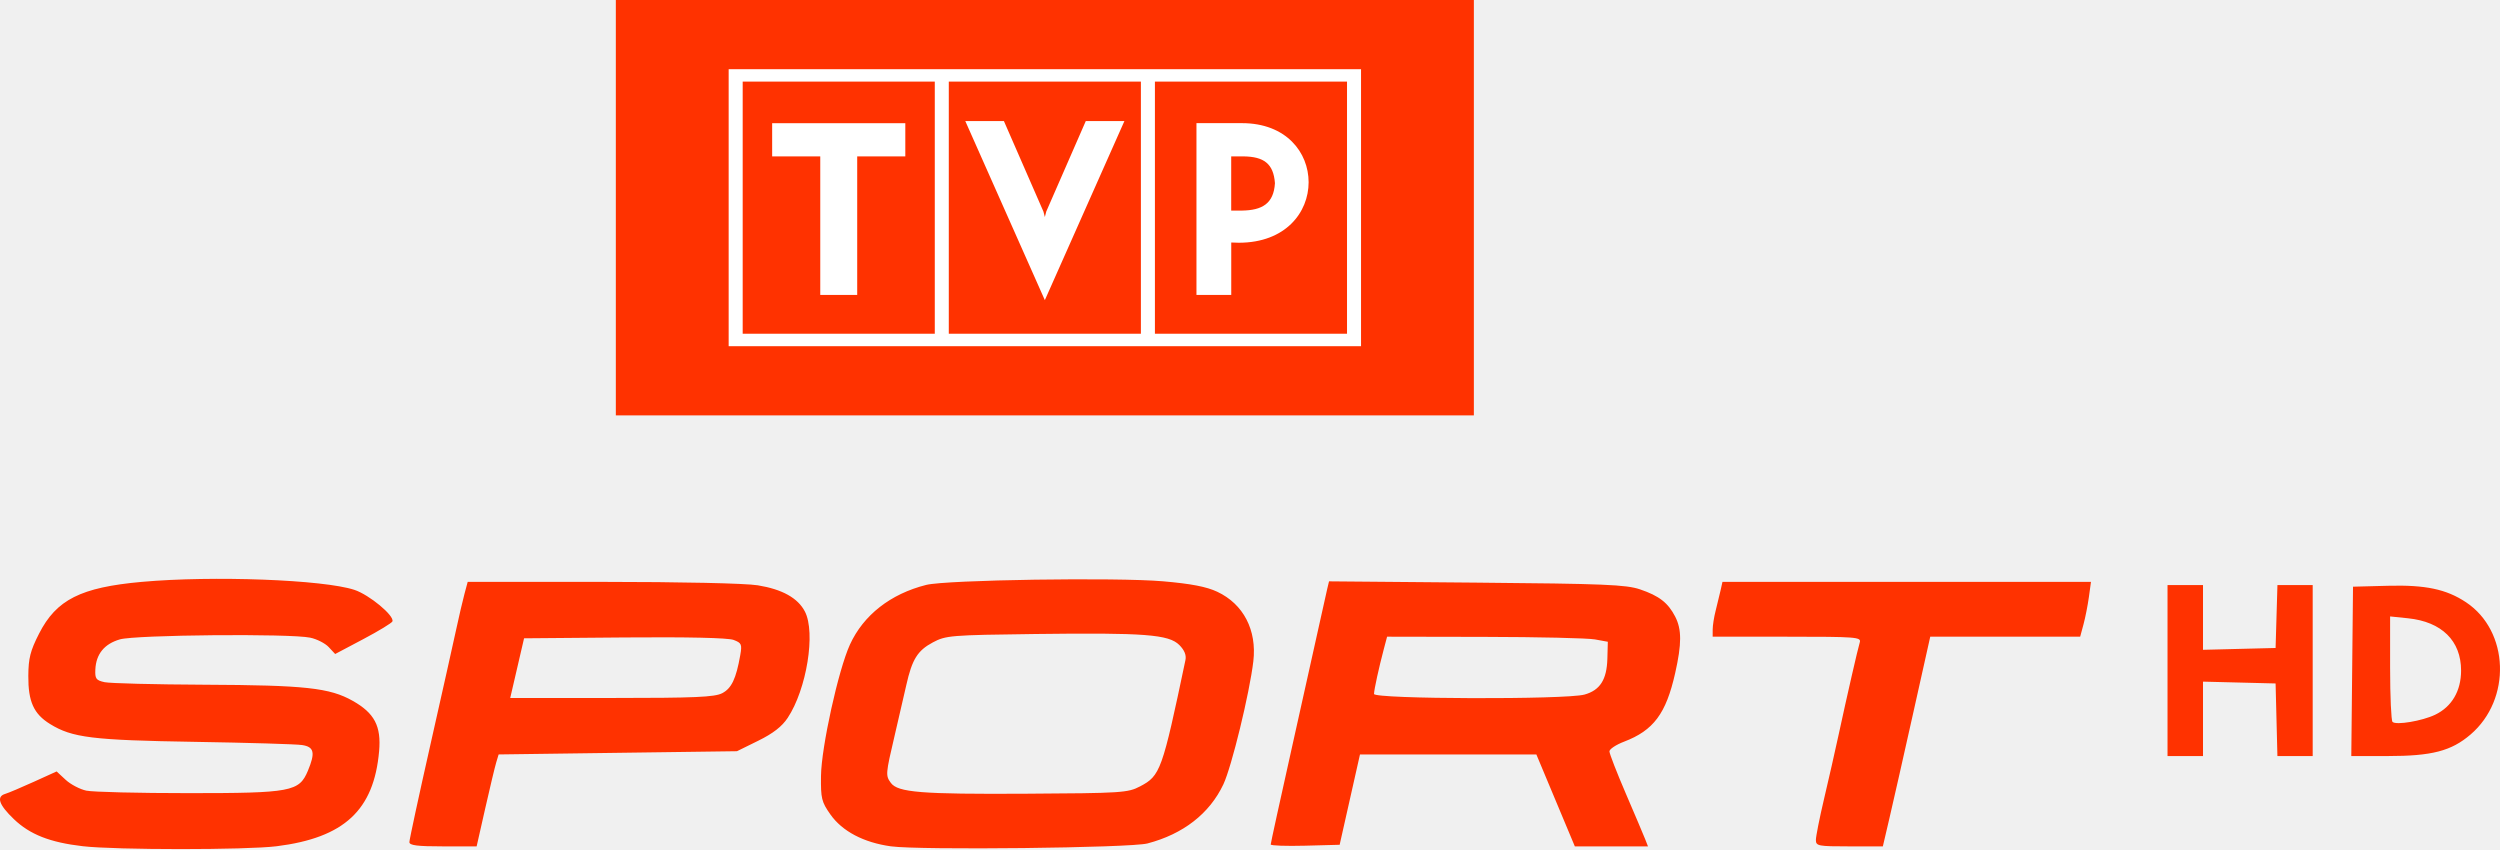
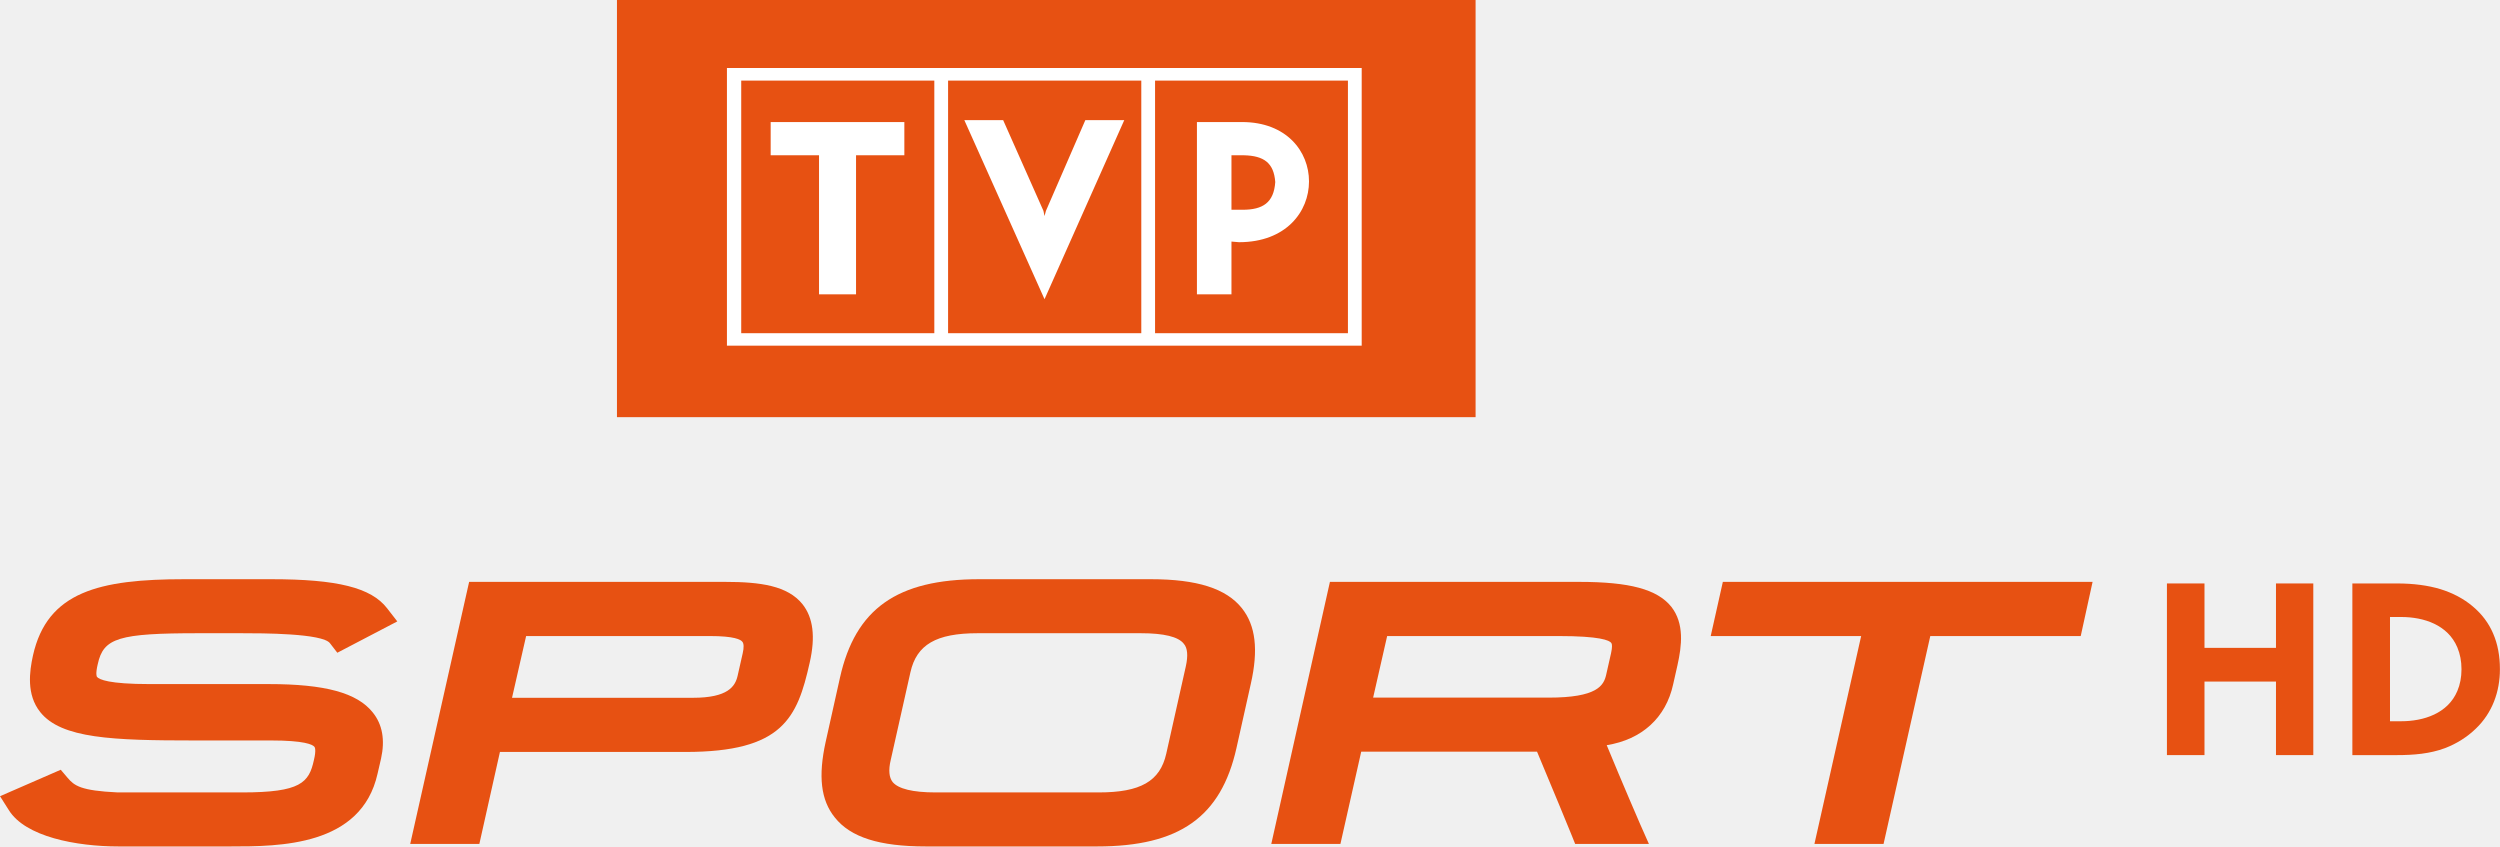
- <svg xmlns="http://www.w3.org/2000/svg" version="1.1" width="613.42" height="208.342" id="svg2">
-   <defs id="defs4" />
-   <g transform="translate(-56.16846,-266.5776)" id="layer1">
-     <g id="g4204">
-       <g id="g4195" style="fill:#ff3200;fill-opacity:1">
-         <path d="m 76.482,474.214 c -8.054,-0.938 -12.967,-2.869 -16.908,-6.645 -3.692,-3.538 -4.366,-5.535 -2.096,-6.208 0.762,-0.226 3.905,-1.555 6.985,-2.954 l 5.6,-2.543 2.214,2.052 c 1.218,1.129 3.506,2.327 5.086,2.663 1.58,0.336 12.845,0.611 25.035,0.611 25.242,0 27.174,-0.362 29.316,-5.487 1.858,-4.448 1.542,-5.86 -1.414,-6.316 -1.415,-0.218 -13.258,-0.571 -26.319,-0.783 -25.174,-0.409 -30.091,-1.015 -35.537,-4.381 -4.006,-2.476 -5.372,-5.506 -5.328,-11.819 0.03,-4.33 0.493,-6.147 2.641,-10.362 4.244,-8.329 10.223,-11.342 25.184,-12.69 17.423,-1.57 44.649,-0.545 52.205,1.965 3.642,1.21 9.789,6.306 9.316,7.725 -0.127,0.382 -3.342,2.34 -7.143,4.351 l -6.912,3.657 -1.577,-1.693 c -0.867,-0.931 -2.914,-1.974 -4.548,-2.317 -4.953,-1.041 -42.869,-0.698 -46.706,0.422 -3.821,1.116 -5.837,3.6 -6.014,7.408 -0.104,2.244 0.179,2.631 2.256,3.091 1.306,0.289 12.348,0.57 24.538,0.625 24.729,0.111 30.678,0.758 36.349,3.95 5.354,3.014 7.028,6.205 6.486,12.364 -1.274,14.475 -8.569,21.24 -25.147,23.319 -7.46,0.935 -39.511,0.931 -47.56,-0.006 z m 198.302,0.029 c -6.708,-0.929 -11.96,-3.696 -14.869,-7.835 -2.162,-3.075 -2.368,-3.92 -2.3,-9.443 0.087,-7.068 4.263,-26.021 7.1,-32.223 3.31,-7.236 9.967,-12.446 18.715,-14.646 4.946,-1.244 46.678,-1.88 58.123,-0.886 6.89,0.599 10.652,1.325 13.299,2.57 6.427,3.021 9.743,9.418 8.844,17.063 -0.915,7.787 -5.332,25.924 -7.355,30.199 -3.391,7.168 -9.85,12.194 -18.625,14.492 -4.198,1.1 -55.903,1.681 -62.933,0.708 z m 61.119,-14.712 c 4.987,-2.615 5.434,-3.86 11.138,-31.008 0.251,-1.196 -0.253,-2.428 -1.506,-3.682 -2.589,-2.589 -8.478,-3.039 -35.357,-2.699 -20.785,0.263 -21.919,0.356 -25.115,2.058 -3.762,2.004 -5.104,4.159 -6.517,10.474 -0.536,2.394 -1.83,8 -2.877,12.456 -2.201,9.376 -2.231,9.749 -0.913,11.544 1.718,2.341 7.442,2.801 33.047,2.657 23.638,-0.133 25.098,-0.227 28.1,-1.801 z m -179.285,13.671 c 0,-0.577 2.326,-11.352 5.168,-23.944 2.842,-12.592 5.704,-25.388 6.359,-28.436 0.655,-3.047 1.549,-6.877 1.987,-8.509 l 0.795,-2.968 33.016,0.006 c 19.262,0.003 35.152,0.352 38.143,0.838 6.011,0.975 9.861,3.119 11.583,6.449 2.677,5.176 0.431,19.046 -4.222,26.077 -1.413,2.135 -3.579,3.817 -7.233,5.617 l -5.216,2.569 -29.241,0.396 -29.241,0.396 -0.595,1.979 c -0.328,1.088 -1.542,6.164 -2.698,11.279 l -2.103,9.301 -8.251,0 c -6.324,-3.6e-4 -8.251,-0.245 -8.251,-1.05 z m 76.753,-36.535 c 2.291,-1.185 3.409,-3.535 4.426,-9.301 0.475,-2.697 0.333,-3.027 -1.624,-3.771 -1.351,-0.514 -11.265,-0.738 -26.78,-0.607 l -24.635,0.209 -1.699,7.322 -1.699,7.322 24.871,0 c 20.43,0 25.276,-0.21 27.14,-1.174 z m 134.589,37.114 c 0,-0.288 2.359,-11.075 5.242,-23.971 2.883,-12.896 5.905,-26.474 6.715,-30.175 0.81,-3.7 1.67,-7.558 1.912,-8.571 l 0.44,-1.843 36.182,0.315 c 31.368,0.273 36.709,0.493 40.14,1.656 4.667,1.582 6.853,3.276 8.609,6.671 1.624,3.14 1.624,6.688 4.2e-4,13.886 -2.243,9.945 -5.302,14.046 -12.536,16.809 -1.976,0.755 -3.593,1.827 -3.593,2.382 0,0.555 1.815,5.226 4.033,10.38 2.218,5.154 4.346,10.172 4.73,11.152 l 0.697,1.781 -8.974,0 -8.974,0 -4.721,-11.279 -4.721,-11.279 -21.639,0 -21.639,0 -2.494,11.082 -2.494,11.082 -8.457,0.225 c -4.651,0.124 -8.457,-0.011 -8.457,-0.3 z m 76.985,-36.775 c 3.828,-1.063 5.486,-3.667 5.622,-8.829 l 0.109,-4.131 -3.166,-0.577 c -1.741,-0.317 -13.927,-0.597 -27.08,-0.622 l -23.914,-0.046 -0.786,2.968 c -1.233,4.653 -2.4,9.997 -2.422,11.082 -0.025,1.278 47.084,1.418 51.636,0.154 z m 56.786,35.657 c 0,-0.874 0.895,-5.377 1.988,-10.005 1.094,-4.629 2.691,-11.66 3.549,-15.626 2.15,-9.936 4.724,-21.179 5.23,-22.844 0.392,-1.291 -0.816,-1.385 -17.838,-1.385 l -18.259,0 0.005,-1.781 c 0.002,-0.98 0.324,-3.028 0.715,-4.551 0.391,-1.524 0.93,-3.75 1.198,-4.947 l 0.488,-2.177 45.21,0 45.21,0 -0.504,3.678 c -0.277,2.023 -0.874,5.051 -1.325,6.728 l -0.822,3.05 -18.394,0 -18.394,0 -4.195,18.799 c -2.307,10.34 -4.924,21.916 -5.815,25.725 l -1.62,6.926 -8.214,0 c -7.697,0 -8.214,-0.1 -8.214,-1.59 z m 86.278,-41.55 0,-20.976 4.353,0 4.353,0 0,7.941 0,7.941 8.905,-0.224 8.905,-0.224 0.227,-7.718 0.227,-7.718 4.325,0 4.325,0 0,20.976 0,20.976 -4.328,0 -4.328,0 -0.224,-8.905 -0.224,-8.905 -8.905,-0.224 -8.905,-0.224 0,9.129 0,9.129 -4.353,0 -4.353,0 z m 45.303,0.198 0.211,-20.778 8.617,-0.226 c 9.16,-0.24 14.27,0.839 19.087,4.03 10.651,7.056 11.235,23.822 1.132,32.47 -4.727,4.046 -9.472,5.281 -20.286,5.281 l -8.972,0 z m 20.385,10.63 c 4.071,-1.961 6.343,-5.839 6.343,-10.828 0,-7.306 -4.74,-11.974 -13.028,-12.829 l -4.386,-0.453 0,12.644 c 0,6.954 0.265,12.908 0.589,13.232 0.858,0.858 7.279,-0.223 10.483,-1.766 z" id="path3018" style="fill:#ff3200;fill-opacity:1" />
-       </g>
-       <g id="g4200">
-         <rect width="210.533" height="101.922" x="207.273" y="266.578" id="_77250152" style="fill:#ff3200;fill-opacity:1;fill-rule:evenodd" />
-         <path d="m 288.972,286.607 47.135,0 0,61.864 -47.135,0 0,-61.864 0,0 z m 50.576,0 47.136,0 0,61.864 -47.136,0 0,-61.864 0,0 z m 10.194,10.186 0,42.155 8.536,0 0,-12.87 1.842,0.06 c 11.496,0 17.142,-7.456 17.142,-14.851 -10e-4,-7.275 -5.468,-14.493 -16.357,-14.493 l -11.162,-3.9e-4 0,0 z m 8.523,8.158 3.074,0 c 4.877,0.074 7.31,1.725 7.659,6.577 -0.302,5.035 -3.154,6.637 -8.065,6.721 l -2.667,0 0,-13.298 0,0 z m -45.725,35.272 -19.517,-43.932 9.477,0 9.701,22.218 0.339,1.321 0.343,-1.339 9.698,-22.2 9.478,0 -19.519,43.932 0,0 z m -34.237,-35.266 0,-8.156 -32.672,0 0,8.156 11.803,0 0,33.99 9.065,0 0,-33.99 11.803,0 0,0 z m -39.903,-18.35 47.135,0 0,61.864 -47.135,0 0,-61.864 0,0 z m -3.442,-3.058 155.165,0 0,67.982 -155.165,4e-4 0,-67.982 0,0 z" id="path5" style="fill:#ffffff;fill-rule:evenodd" />
-       </g>
+ <svg xmlns="http://www.w3.org/2000/svg" height="203.15" width="600" version="1.1" viewBox="0 0 158.75 53.751">
+   <g transform="translate(39.596 -159.27)">
+     <g fill="#e75112">
+       <path d="m116.45 203.14c-0.6 1.44-2.15 1.93-3.57 1.93h-0.71v-6.62h0.71c1.44 0 2.97 0.5 3.57 1.94 0.17 0.41 0.26 0.86 0.26 1.38 0 0.51-0.09 0.97-0.26 1.37m2.27-3.64c-0.28-0.66-0.72-1.24-1.29-1.72-0.58-0.49-1.26-0.85-2.06-1.1-0.8-0.24-1.72-0.36-2.75-0.36h-2.84v10.9h2.84c1.03 0 2.09-0.08 3.06-0.45 0.71-0.27 1.4-0.7 1.95-1.24 1.03-0.99 1.52-2.33 1.52-3.76 0-0.85-0.14-1.6-0.43-2.27" fill-rule="evenodd" />
+       <path d="m98.005 196.32v10.9h2.385v-4.67h4.54v4.67h2.37v-10.9h-2.37v4.09h-4.54v-4.09" fill-rule="evenodd" />
+       <path d="m-0.42 185.76h54.524v-26.49h-54.524l0 26.49z" />
+     </g>
+     <path d="m46.872 181.22h-40.308l-0-17.63h40.308v17.63zm-27.139-0.79h-12.262l-0-16.04h12.262v16.04zm-1.903-11.3v-2.11h-8.489v2.11h3.071v8.83h2.35v-8.83h3.068zm8.901 9.14-5.092-11.37h2.466l2.558 5.76 0.068 0.33 0.089-0.33 2.502-5.76h2.472l-5.063 11.37zm11.871-9.14h0.789c1.268 0.03 1.903 0.48 1.992 1.7-0.089 1.31-0.789 1.76-2.075 1.76h-0.706v-3.46zm-2.193-2.11v10.94h2.193v-3.35l0.481 0.04c2.987 0 4.443-1.94 4.443-3.86 0-1.9-1.423-3.77-4.254-3.77h-2.863zm9.589 13.41h-12.248v-16.04h12.248v16.04zm-13.122 0h-12.269v-16.04h12.269v16.04z" fill-rule="evenodd" fill="#fff" />
+     <g fill="#e75112" fill-rule="evenodd">
+       <path d="m-26.99 199.48h2.709c1.287 0 5.179 0 5.641 0.64l0.463 0.6 3.808-1.99-0.652-0.84c-1.01-1.3-3.136-1.84-7.357-1.84h-5.507c-5.4 0-8.711 0.79-9.618 4.84-0.223 1.01-0.43 2.49 0.462 3.6 1.34 1.68 4.594 1.8 9.793 1.8h4.856c2.125 0 2.641 0.26 2.759 0.4 0.033 0.03 0.122 0.22-0.032 0.85-0.312 1.43-0.845 2.05-4.547 2.05h-7.908c-2.366-0.11-2.76-0.43-3.187-0.93l-0.433-0.51-3.856 1.68 0.551 0.87c1.044 1.71 4.301 2.32 6.978 2.32h7.102c3.103 0 8.314 0 9.343-4.62l0.222-0.96c0.261-1.18 0.089-2.17-0.528-2.93-0.996-1.25-3.035-1.8-6.604-1.8h-7.561c-2.591 0-3.21-0.29-3.347-0.46-0.017-0.02-0.1-0.18 0.051-0.81 0.359-1.66 1.322-1.96 6.399-1.96" />
+       <path d="m-6.188 199.66h11.678c1.527 0 1.957 0.22 2.058 0.37 0.086 0.1 0.104 0.36 0.018 0.72l-0.323 1.43c-0.154 0.68-0.617 1.4-2.834 1.4h-11.492l0.895-3.92zm12.639-3.44h-16.258l-3.741 16.64h4.39l1.307-5.84h11.779c6.178 0 7.103-2.15 7.891-5.67 0.376-1.65 0.222-2.86-0.462-3.72-0.943-1.16-2.641-1.41-4.906-1.41" />
+       <path d="m16.965 207.53 1.253-5.58c0.392-1.74 1.628-2.47 4.269-2.47h10.359c1.458 0 2.383 0.22 2.73 0.67 0.24 0.27 0.273 0.76 0.133 1.41l-1.25 5.58c-0.395 1.74-1.631 2.45-4.286 2.45h-10.36c-1.458 0-2.368-0.23-2.727-0.66-0.225-0.29-0.276-0.75-0.121-1.4m16.515-11.48h-10.89c-5.213 0-7.872 1.87-8.85 6.26l-0.907 4.07c-0.48 2.18-0.309 3.7 0.581 4.8 0.996 1.26 2.83 1.84 5.78 1.84h10.872c5.234 0 7.872-1.87 8.854-6.25l0.907-4.06c0.497-2.18 0.311-3.72-0.564-4.82-0.996-1.25-2.848-1.84-5.783-1.84" />
+       <path d="m48.488 199.66h10.907c2.591 0 3.21 0.27 3.329 0.44 0.05 0.07 0.068 0.26-0.018 0.65l-0.308 1.36c-0.154 0.7-0.581 1.46-3.655 1.46h-11.145l0.89-3.91zm12.194-3.44h-15.828l-3.723 16.64h4.39l1.321-5.86h11.163c0.792 1.87 2.182 5.26 2.197 5.3l0.225 0.56h4.683l-0.554-1.25c-0.015-0.03-1.162-2.68-2.125-5.02 2.232-0.36 3.758-1.74 4.22-3.87l0.273-1.21c0.276-1.24 0.445-2.64-0.391-3.71-0.895-1.11-2.644-1.58-5.851-1.58" />
+       <path d="m69.805 196.22-0.77 3.44h9.553l-2.967 13.2h4.39l2.967-13.2h9.553l0.753-3.44" />
    </g>
  </g>
</svg>
